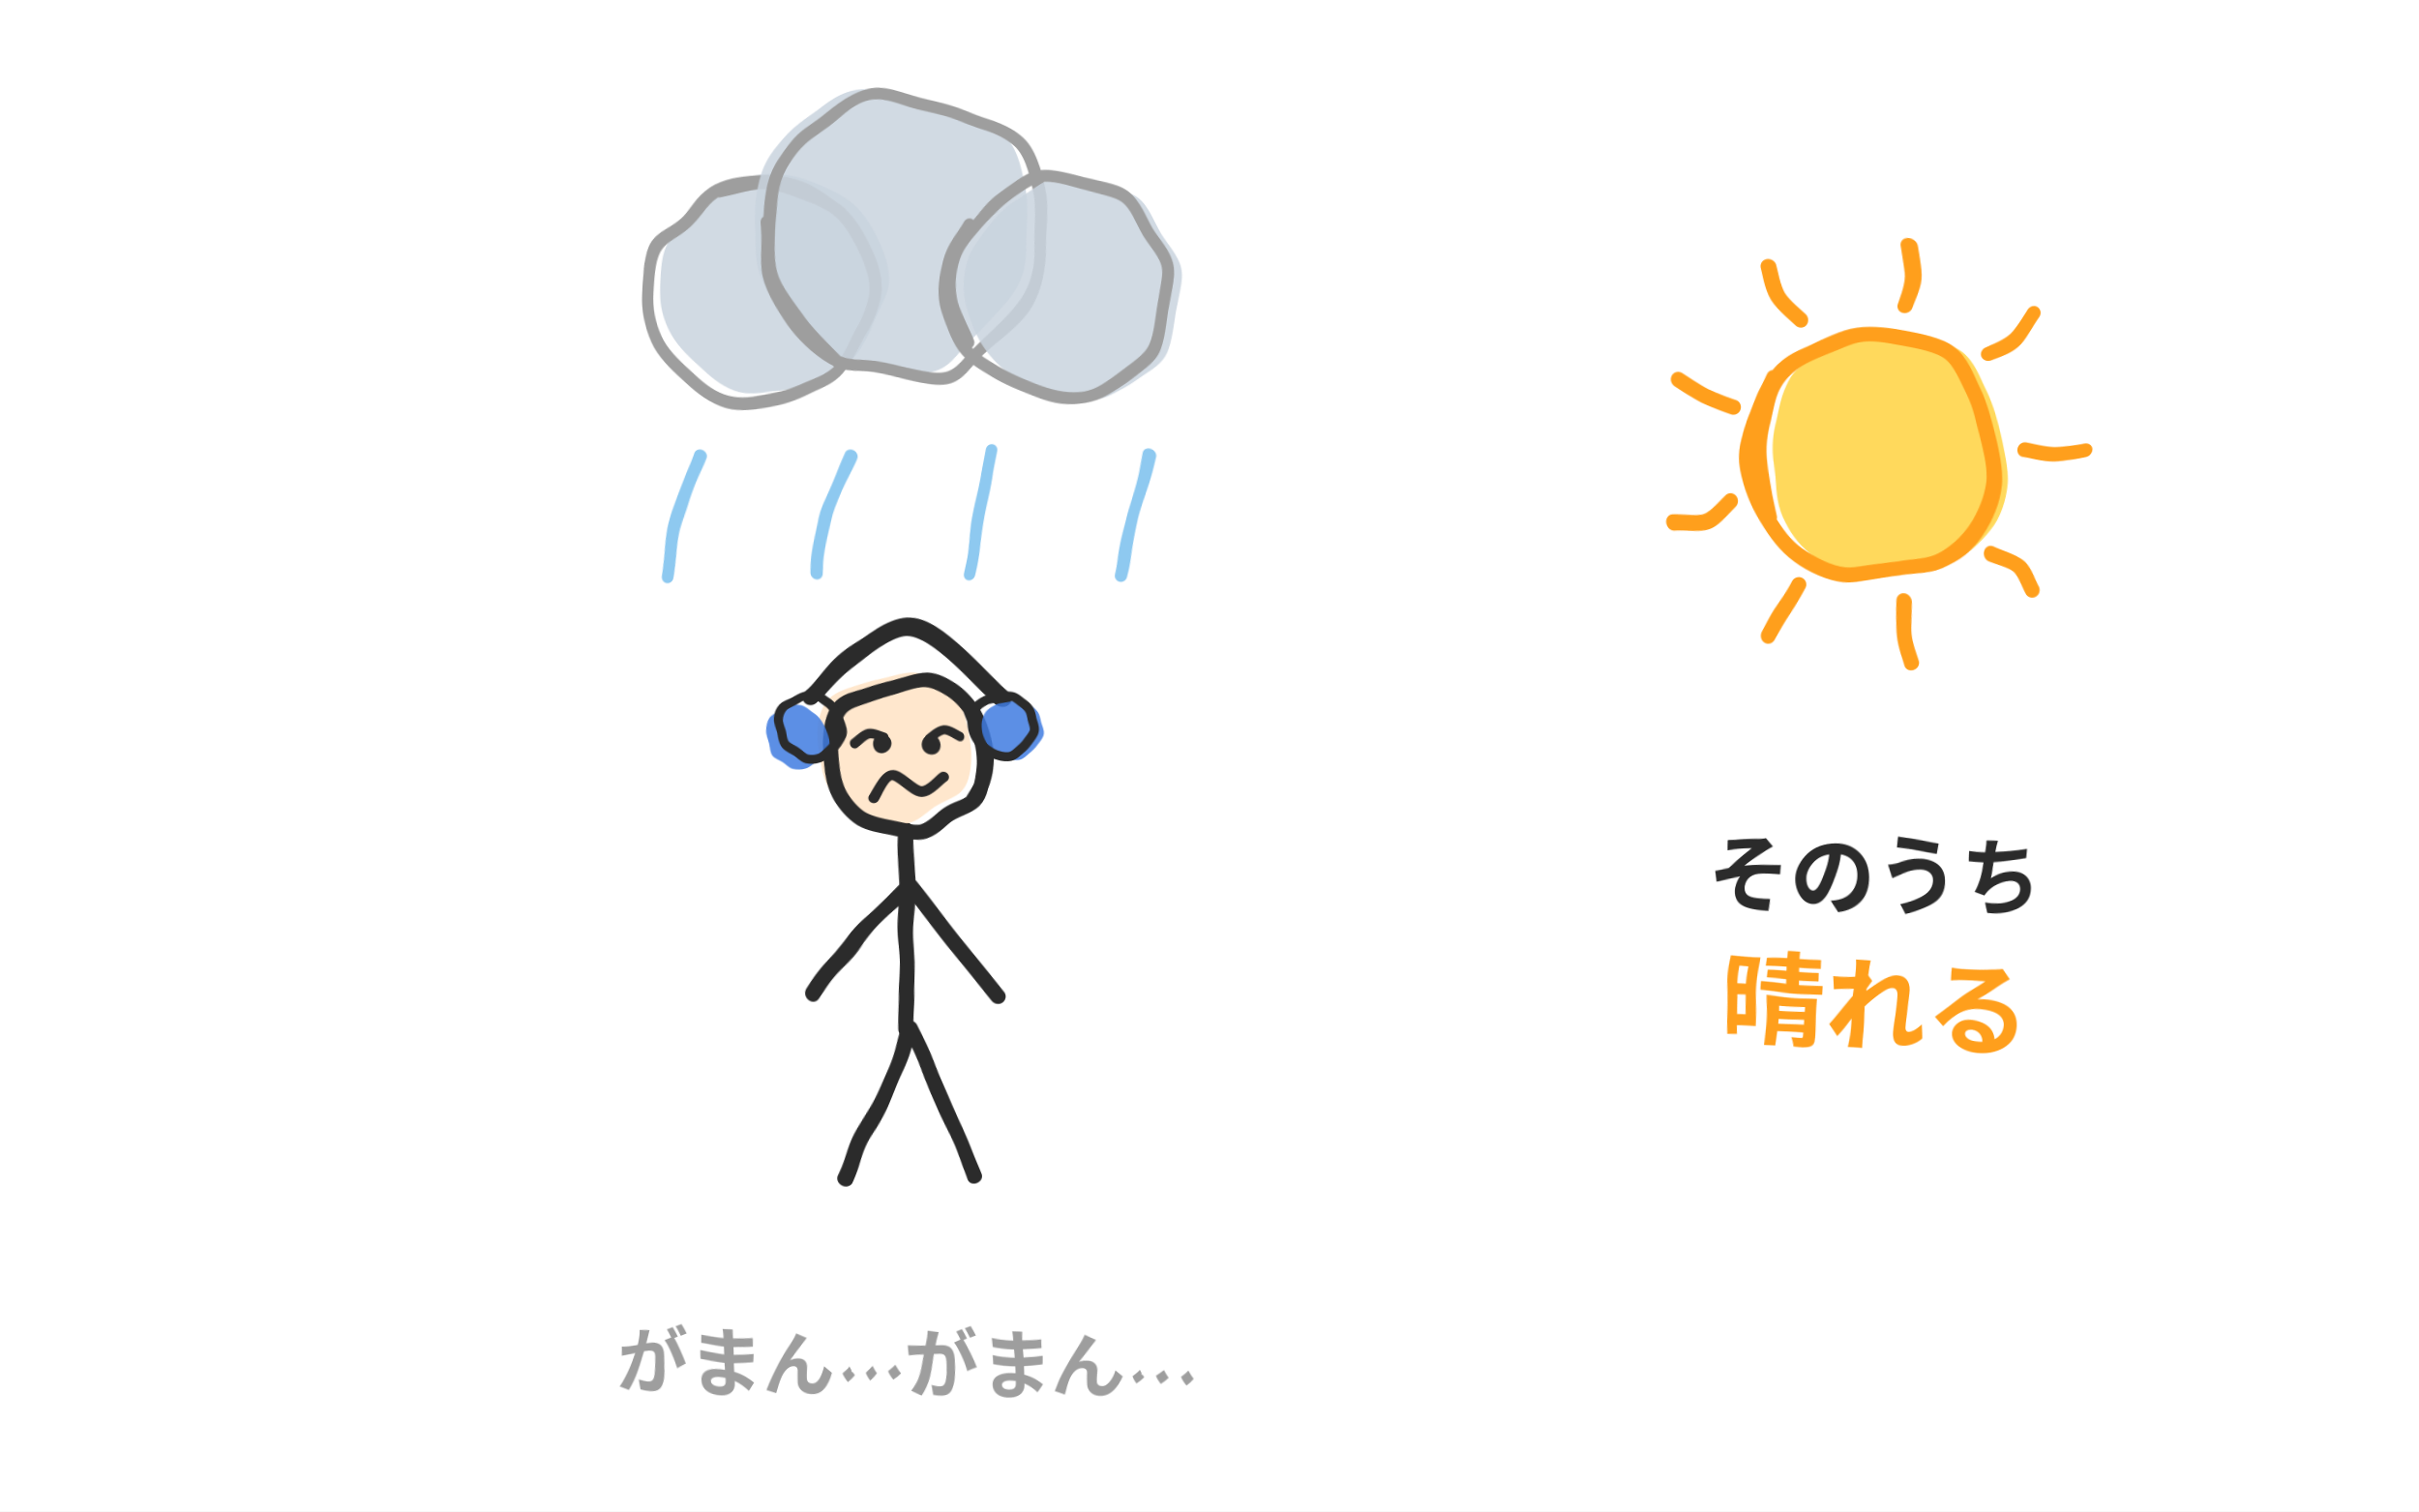
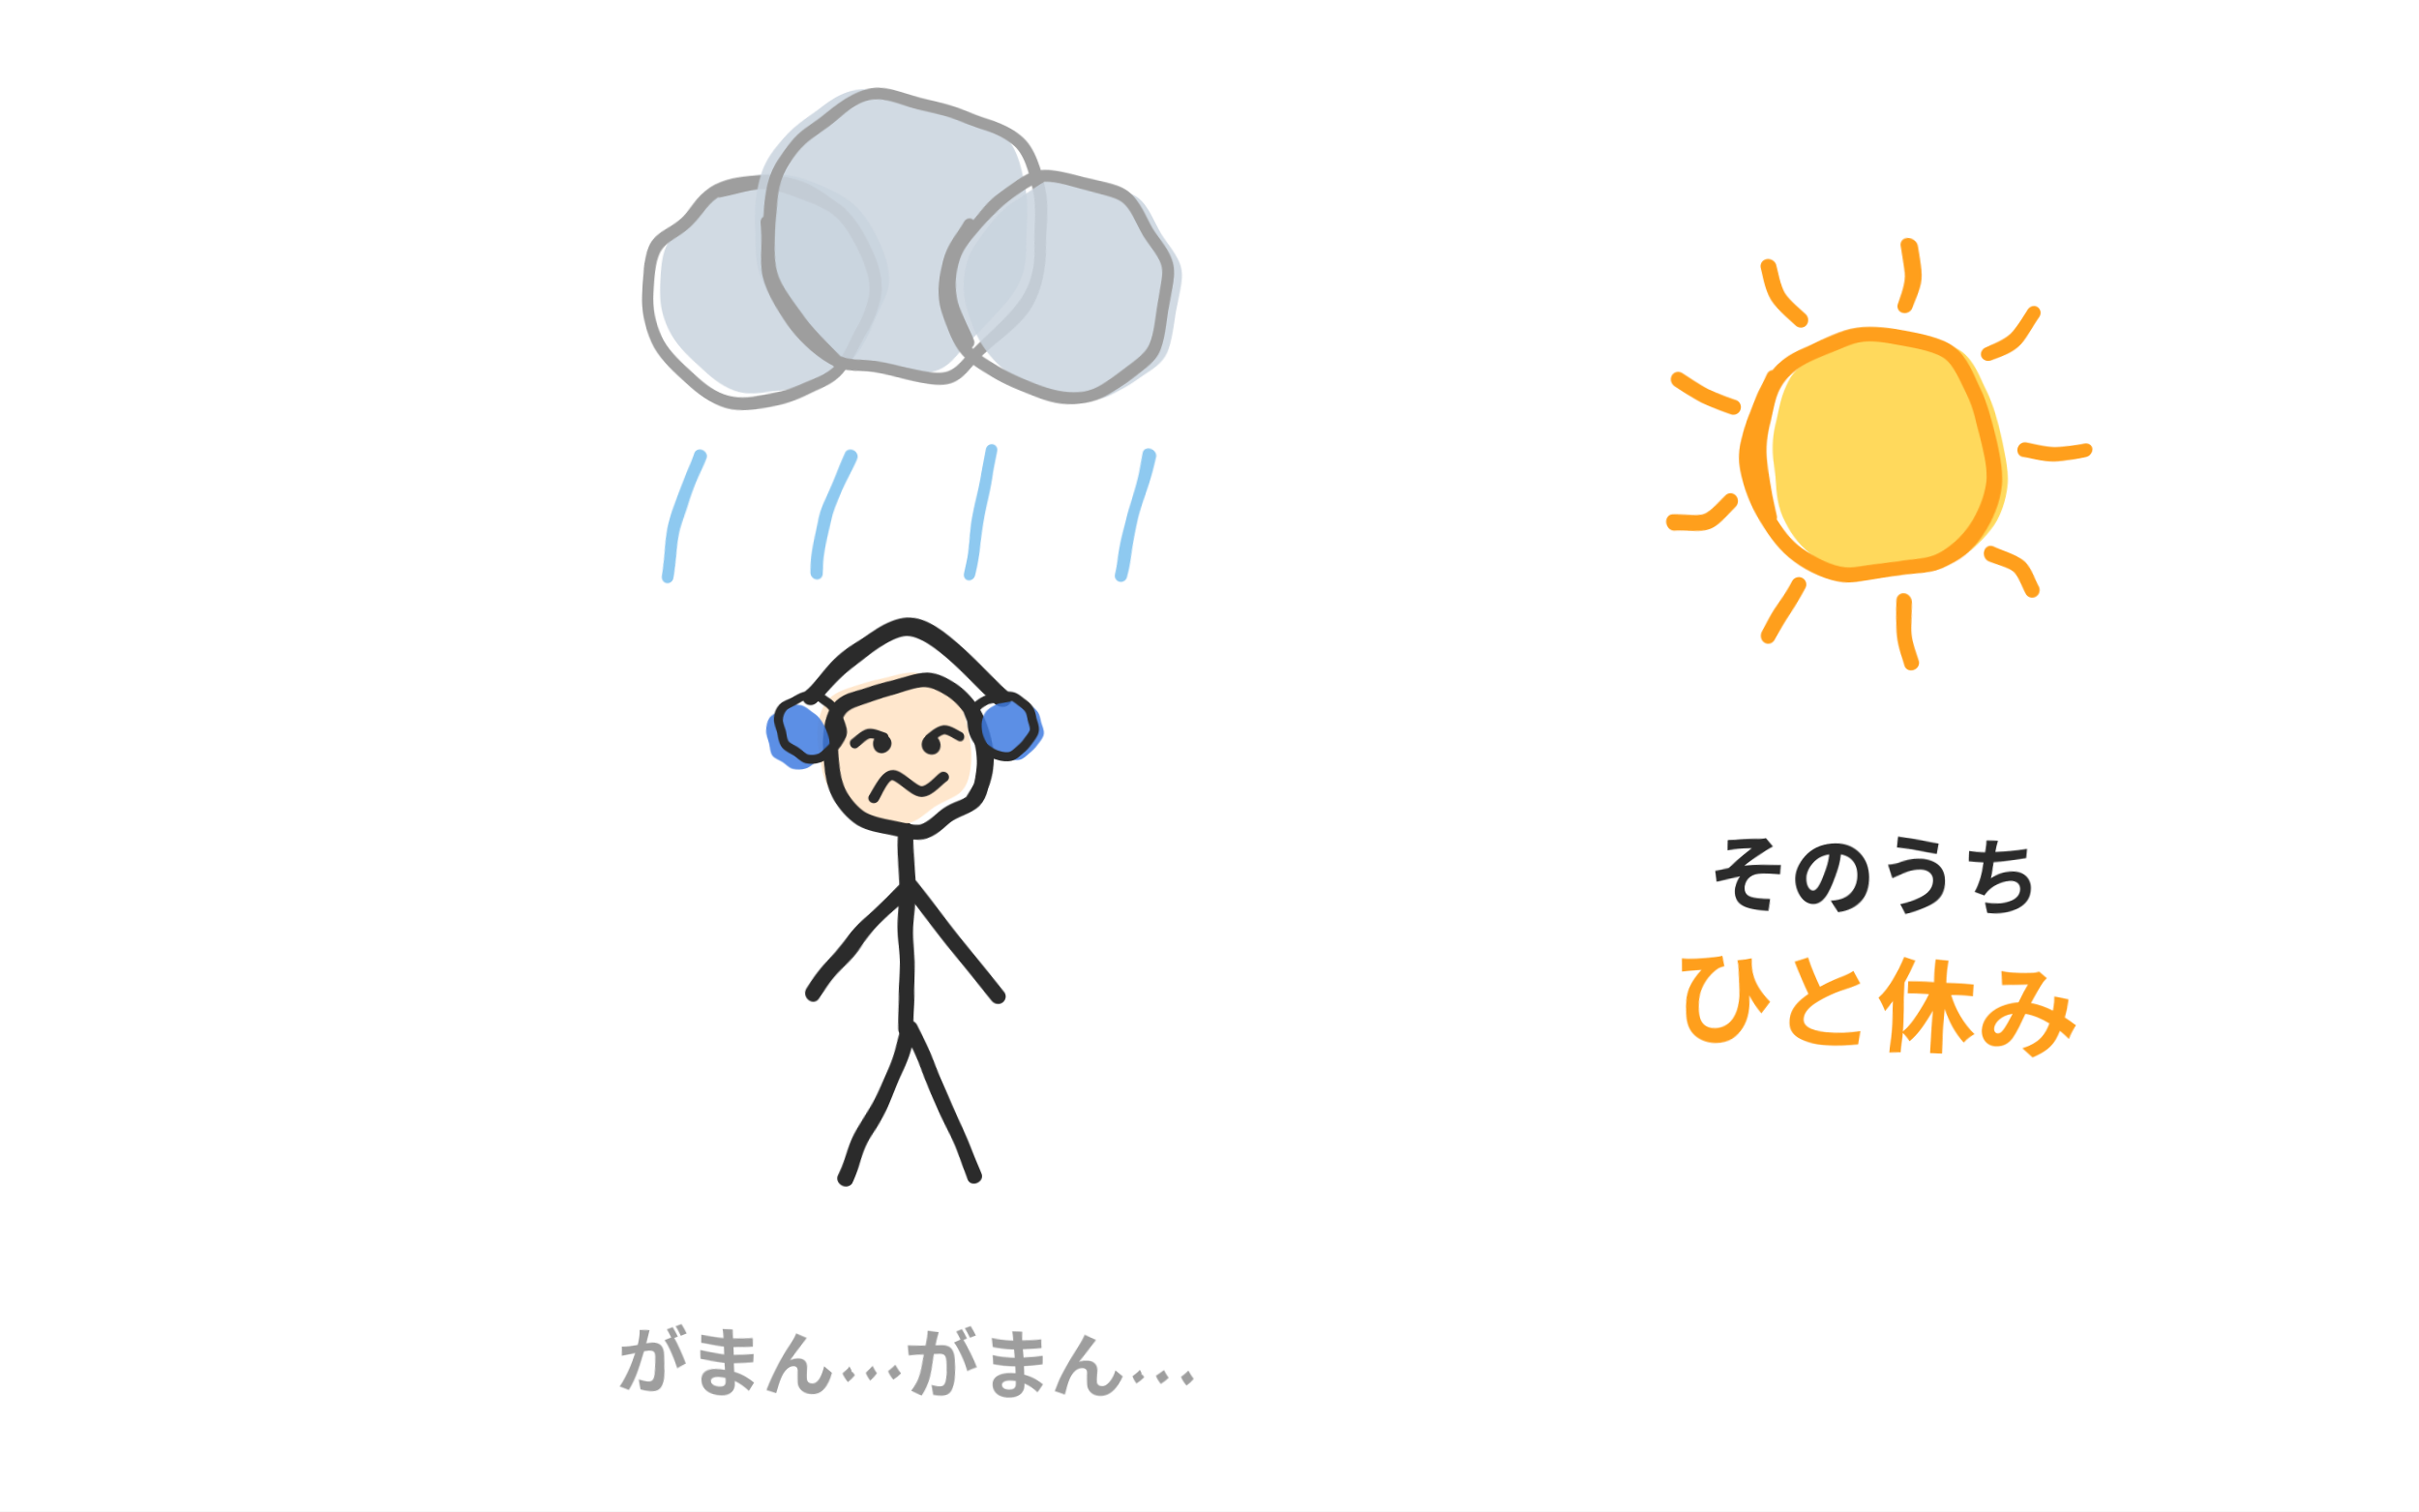
<svg xmlns="http://www.w3.org/2000/svg" viewBox="0 0 800 500" width="800" height="500">
  <defs>
    <filter id="crayon">
      <feTurbulence type="fractalNoise" baseFrequency="0.035" numOctaves="2" seed="30" />
      <feDisplacementMap in="SourceGraphic" scale="3.5" />
    </filter>
  </defs>
  <rect width="800" height="500" fill="#ffffff" />
  <g filter="url(#crayon)">
    <path d="M237.5,63.1 C241.6,61 247,60.3 251.7,60.4 C256.3,60.5 261.1,61.9 265.6,63.6 C270,65.3 274.7,67.4 278.1,70.6 C281.6,73.7 284.3,78.3 286.2,82.7 C288,87.1 289.7,92.3 289.3,96.8 C288.9,101.4 285.8,105.8 283.8,110 C281.9,114.3 280.6,119 277.7,122.4 C274.7,125.7 270.2,128.3 266,130.1 C261.8,131.8 257,132.7 252.3,132.9 C247.7,133.2 242.4,133.3 238.1,131.7 C233.7,130.1 229.8,126.7 226.3,123.4 C222.7,120.2 218.9,116.4 217,112.1 C215.1,107.8 214.6,102.4 214.7,97.6 C214.8,92.7 215.4,87.4 217.4,83.3 C219.5,79.1 223.7,76 227,72.7 C230.4,69.3 233.4,65.1 237.5,63.1Z" fill="#C9D3DE" opacity="0.85" transform="translate(4.3,-2.9)" />
    <path d="M237.5,63.1 C239.9,62.6 247,60.3 251.7,60.4 C256.3,60.5 261.1,61.9 265.6,63.6 C270,65.3 274.7,67.4 278.1,70.6 C281.6,73.7 284.3,78.3 286.2,82.7 C288,87.1 289.7,92.3 289.3,96.8 C288.9,101.4 285.8,105.8 283.8,110 C281.9,114.3 280.6,119 277.7,122.4 C274.7,125.7 270.2,128.3 266,130.1 C261.8,131.8 257,132.7 252.3,132.9 C247.7,133.2 242.4,133.3 238.1,131.7 C233.7,130.1 229.8,126.7 226.3,123.4 C222.7,120.2 218.9,116.4 217,112.1 C215.1,107.8 214.6,102.4 214.7,97.6 C214.8,92.7 215.4,87.4 217.4,83.3 C219.5,79.1 223.7,76.1 227,72.7 C230.3,69.3 233.2,64.9 237.3,62.7 C241.5,60.6 246.9,59.8 251.6,59.8 C256.4,59.7 261.6,60.7 266,62.5 C270.4,64.3 276.2,69.1 278.2,70.5" fill="none" stroke="#9E9E9E" stroke-width="4" stroke-linecap="round" stroke-linejoin="round" />
    <path d="M277.1,119.8 C272,117.1 268.3,111.2 264.7,106.4 C261.1,101.6 257.3,96.6 255.5,91 C253.7,85.4 253.3,78.9 253.8,73 C254.2,67 255.4,60.3 258.2,55.1 C261,49.9 266,45.5 270.7,41.6 C275.4,37.7 280.8,32.7 286.5,31.7 C292.1,30.6 298.9,33.8 304.7,35.1 C310.5,36.3 315.7,37.3 321.2,39.4 C326.7,41.5 333.8,43.4 337.7,47.7 C341.5,52 343,59.2 344.2,65.1 C345.3,71 345.4,77.1 344.5,82.8 C343.7,88.6 341.9,94.4 339.2,99.5 C336.4,104.5 332.4,108.9 328.1,113 C323.8,117.1 319,122.7 313.5,124.3 C308,125.9 301.2,123.3 295.2,122.5 C289.1,121.8 282.2,122.5 277.1,119.8Z" fill="#C9D3DE" opacity="0.85" transform="translate(-4.7,-2)" />
    <path d="M277.1,119.8 C275,117.6 268.3,111.2 264.7,106.4 C261.1,101.6 257.3,96.6 255.5,91 C253.7,85.4 253.3,78.9 253.8,73 C254.2,67 255.4,60.3 258.2,55.1 C261,49.9 266,45.5 270.7,41.6 C275.4,37.7 280.8,32.7 286.5,31.7 C292.1,30.6 298.9,33.8 304.7,35.1 C310.5,36.3 315.7,37.3 321.2,39.4 C326.7,41.5 333.8,43.4 337.7,47.7 C341.5,52 343,59.2 344.2,65.1 C345.3,71 345.4,77.1 344.5,82.8 C343.7,88.6 341.9,94.4 339.2,99.5 C336.4,104.5 332.4,108.9 328.1,113 C323.8,117.1 319,122.7 313.5,124.3 C308,125.9 301.2,123.3 295.2,122.5 C289.1,121.7 282.6,122.1 277.2,119.6 C271.9,117.1 266.8,112.4 263,107.7 C259.2,103 256.2,97.1 254.5,91.3 C252.8,85.5 253.1,75.9 252.9,72.9" fill="none" stroke="#9E9E9E" stroke-width="4" stroke-linecap="round" stroke-linejoin="round" />
    <path d="M320.7,113.8 C318.3,110 316.5,105.5 315.5,101 C314.6,96.6 314,91.4 315,87 C316,82.6 318.6,78.1 321.5,74.6 C324.3,71.1 328.4,68.9 332.1,66.2 C335.9,63.5 339.6,59.2 343.9,58.3 C348.2,57.3 353.3,59.4 357.9,60.5 C362.5,61.5 368,61.9 371.5,64.5 C375.1,67.2 376.8,72.4 379.2,76.4 C381.7,80.3 385.5,84.1 386.4,88.4 C387.3,92.7 385.3,97.6 384.4,102.3 C383.6,106.9 383.5,112.3 381.2,116.3 C378.9,120.3 374.5,123.6 370.5,126.2 C366.4,128.8 361.6,131.4 357,131.9 C352.4,132.5 347.2,130.9 342.8,129.6 C338.3,128.2 333.8,126.5 330.1,123.9 C326.5,121.2 323.2,117.6 320.7,113.8Z" fill="#C9D3DE" opacity="0.85" transform="translate(4.5,0.6)" />
    <path d="M320.7,113.8 C319.9,111.6 316.5,105.5 315.5,101 C314.6,96.6 314,91.4 315,87 C316,82.6 318.6,78.1 321.5,74.6 C324.3,71.1 328.4,68.9 332.1,66.2 C335.9,63.5 339.6,59.2 343.9,58.3 C348.2,57.3 353.3,59.4 357.9,60.5 C362.5,61.5 368,61.9 371.5,64.5 C375.1,67.2 376.8,72.4 379.2,76.4 C381.7,80.3 385.5,84.1 386.4,88.4 C387.3,92.7 385.3,97.6 384.4,102.3 C383.6,106.9 383.5,112.3 381.2,116.3 C378.9,120.3 374.5,123.6 370.5,126.2 C366.4,128.8 361.6,131.4 357,131.9 C352.4,132.5 347.2,130.9 342.8,129.6 C338.3,128.2 334.1,126.3 330.1,123.9 C326.1,121.4 321.6,118.7 318.9,115 C316.1,111.2 314.4,106.1 313.5,101.4 C312.7,96.7 312.8,91.4 313.8,86.8 C314.9,82.1 318.7,75.6 319.7,73.4" fill="none" stroke="#9E9E9E" stroke-width="4" stroke-linecap="round" stroke-linejoin="round" />
    <path d="M231.2,150.3 C230.1,153.6 226.7,163.3 224.8,169.9 C222.9,176.5 220.6,186.6 219.8,189.9" fill="none" stroke="#8EC9F0" stroke-width="4" stroke-linecap="round" stroke-linejoin="round" />
    <path d="M280.9,150.2 C279.6,153.4 275.1,162.9 273.4,169.6 C271.7,176.3 271.2,186.8 270.7,190.2" fill="none" stroke="#8EC9F0" stroke-width="4" stroke-linecap="round" stroke-linejoin="round" />
    <path d="M328.6,149.6 C328,153 326.1,163.2 324.8,170 C323.6,176.7 321.5,186.8 320.8,190.2" fill="none" stroke="#8EC9F0" stroke-width="4" stroke-linecap="round" stroke-linejoin="round" />
    <path d="M379.6,149.9 C378.8,153.2 376.4,163.3 374.9,170 C373.3,176.7 371.1,186.7 370.3,190.1" fill="none" stroke="#8EC9F0" stroke-width="4" stroke-linecap="round" stroke-linejoin="round" />
    <path d="M300.3,275.2 C300.2,278.8 299.8,289.6 299.8,296.8 C299.7,304 300.2,311.2 300.1,318.4 C300,325.6 299.2,336.4 299,340" fill="none" stroke="#2B2B2B" stroke-width="5" stroke-linecap="round" stroke-linejoin="round" />
    <path d="M299.9,340 C298.3,344.2 293.4,356.8 290,365.1 C286.7,373.5 281.4,385.9 279.7,390.1" fill="none" stroke="#2B2B2B" stroke-width="5" stroke-linecap="round" stroke-linejoin="round" />
    <path d="M300.6,339.7 C302.5,343.8 308.3,356 311.9,364.3 C315.5,372.5 320.5,385.1 322.3,389.2" fill="none" stroke="#2B2B2B" stroke-width="5" stroke-linecap="round" stroke-linejoin="round" />
    <path d="M300.1,293.3 C297.4,296.2 289.2,304.7 284,310.6 C278.9,316.6 271.6,325.9 269.1,329" fill="none" stroke="#2B2B2B" stroke-width="5" stroke-linecap="round" stroke-linejoin="round" />
    <path d="M300.7,292.6 C303.1,295.7 310.3,305.1 315.2,311.3 C320.1,317.5 327.6,326.6 330.1,329.7" fill="none" stroke="#2B2B2B" stroke-width="5" stroke-linecap="round" stroke-linejoin="round" />
    <path d="M321.8,235.6 C323.5,238.4 324.5,241.9 325,245.1 C325.6,248.4 325.5,251.8 325,255.1 C324.5,258.4 323.8,262.3 321.8,264.7 C319.8,267.2 315.9,268 313.1,269.8 C310.3,271.7 308,275 305,275.7 C302,276.4 298.3,275 295,274.3 C291.8,273.6 288.3,273.1 285.5,271.5 C282.8,269.8 280.4,266.9 278.6,264.1 C276.9,261.4 275.7,258.1 275,254.9 C274.3,251.6 273.8,248 274.3,244.8 C274.8,241.5 276,237.6 278.1,235.2 C280.1,232.7 283.9,231.5 286.8,230 C289.7,228.5 292.3,227.4 295.4,226.4 C298.5,225.3 302.1,223.6 305.3,223.9 C308.5,224.2 312,226.3 314.7,228.2 C317.5,230.2 320.1,232.7 321.8,235.6Z" fill="#FFE3C4" opacity="0.85" transform="translate(-4.1,-2.7)" />
    <path d="M321.8,235.6 C322.4,237.2 324.5,241.9 325,245.1 C325.6,248.4 325.5,251.8 325,255.1 C324.5,258.4 323.8,262.3 321.8,264.7 C319.8,267.2 315.9,268 313.1,269.8 C310.3,271.7 308,275 305,275.7 C302,276.4 298.3,275 295,274.3 C291.8,273.6 288.3,273.1 285.5,271.5 C282.8,269.8 280.4,266.9 278.6,264.1 C276.9,261.4 275.7,258.1 275,254.9 C274.3,251.6 273.8,248 274.3,244.8 C274.8,241.5 276,237.6 278.1,235.2 C280.1,232.7 283.9,231.5 286.8,230 C289.7,228.5 292.3,227.4 295.4,226.4 C298.5,225.3 302.1,223.6 305.3,223.9 C308.5,224.2 311.9,226.3 314.7,228.2 C317.5,230.2 320,232.7 321.9,235.5 C323.7,238.3 325.1,241.7 325.7,245 C326.4,248.3 326.3,252 325.7,255.2 C325,258.5 322.4,263.1 321.7,264.7" fill="none" stroke="#2B2B2B" stroke-width="5" stroke-linecap="round" stroke-linejoin="round" />
    <circle cx="291.4" cy="245.7" r="3.15" fill="#2B2B2B" />
    <circle cx="308.5" cy="246.9" r="3.15" fill="#2B2B2B" />
    <path d="M289.6,264.6 C290.5,263.3 292.6,257.3 295.2,256.9 C297.7,256.4 302,261.8 304.8,261.9 C307.7,261.9 310.9,257.9 312.1,257.1" fill="none" stroke="#2B2B2B" stroke-width="3.5" stroke-linecap="round" stroke-linejoin="round" />
    <path d="M268.4,230.5 C273.5,226.5 288.7,206.6 299.2,206.6 C309.7,206.6 325.8,226.7 331.1,230.7" fill="none" stroke="#2B2B2B" stroke-width="6" stroke-linecap="round" stroke-linejoin="round" />
    <path d="M278.4,241.9 C278.2,243.1 277.1,244.3 276.3,245.4 C275.5,246.4 274.5,247.1 273.5,247.9 C272.5,248.7 271.4,249.8 270.2,250.1 C269,250.5 267.4,250.6 266.1,250.3 C264.9,250 263.9,248.8 262.8,248.1 C261.7,247.4 260.1,246.9 259.4,245.9 C258.7,244.9 258.7,243.4 258.5,242.1 C258.2,240.8 257.6,239.4 257.8,238.1 C257.9,236.9 258.5,235.4 259.3,234.4 C260.1,233.4 261.5,232.8 262.6,232.1 C263.7,231.4 264.7,230.5 265.9,230.2 C267.1,229.8 268.6,229.7 269.8,230 C271,230.4 272.1,231.3 273.1,232.1 C274.1,232.8 275.2,233.5 275.9,234.5 C276.7,235.5 277.3,236.7 277.7,237.9 C278.1,239.2 278.6,240.7 278.4,241.9Z" fill="#3F7BE0" opacity="0.85" transform="translate(-4.5,3.5)" />
    <path d="M278.4,241.9 C278.2,243.1 277.1,244.3 276.3,245.4 C275.5,246.4 274.5,247.1 273.5,247.9 C272.5,248.7 271.4,249.8 270.2,250.1 C269,250.5 267.4,250.6 266.1,250.3 C264.9,250 263.9,248.8 262.8,248.1 C261.7,247.4 260.1,246.9 259.4,245.9 C258.7,244.9 258.7,243.4 258.5,242.1 C258.2,240.8 257.6,239.4 257.8,238.1 C257.9,236.9 258.5,235.4 259.3,234.4 C260.1,233.4 261.5,232.8 262.6,232.1 C263.7,231.4 264.7,230.5 265.9,230.2 C267.1,229.8 268.6,229.7 269.8,230 C271,230.4 272.1,231.3 273.1,232.1 C274.1,232.8 275.2,233.5 275.9,234.5 C276.7,235.5 277.3,236.7 277.7,237.9 C278.1,239.2 278.6,240.7 278.4,241.9Z" fill="none" stroke="#2B2B2B" stroke-width="3" stroke-linecap="round" stroke-linejoin="round" />
    <path d="M326.4,231.9 C327.5,231.3 328.8,231 330,230.7 C331.3,230.3 332.7,229.6 333.9,229.8 C335.1,229.9 336.3,231 337.3,231.8 C338.4,232.6 339.4,233.4 340.1,234.4 C340.8,235.4 341.1,236.7 341.4,238 C341.8,239.2 342.5,240.7 342.3,241.9 C342.1,243.1 341,244.3 340.2,245.3 C339.4,246.4 338.5,247.2 337.5,248 C336.5,248.8 335.4,249.9 334.2,250.2 C333,250.5 331.4,250.3 330.2,249.9 C328.9,249.6 327.7,248.9 326.7,248.2 C325.6,247.5 324.6,246.6 323.9,245.6 C323.2,244.6 322.7,243.3 322.4,242 C322.2,240.8 322.1,239.5 322.3,238.2 C322.5,237 322.9,235.6 323.6,234.5 C324.3,233.5 325.4,232.6 326.4,231.9Z" fill="#3F7BE0" opacity="0.85" transform="translate(3.1,1.1)" />
    <path d="M326.4,231.9 C327.5,231.3 328.8,231 330,230.7 C331.3,230.3 332.7,229.6 333.9,229.8 C335.1,229.9 336.3,231 337.3,231.8 C338.4,232.6 339.4,233.4 340.1,234.4 C340.8,235.4 341.1,236.7 341.4,238 C341.8,239.2 342.5,240.7 342.3,241.9 C342.1,243.1 341,244.3 340.2,245.3 C339.4,246.4 338.5,247.2 337.5,248 C336.5,248.8 335.4,249.9 334.2,250.2 C333,250.5 331.4,250.3 330.2,249.9 C328.9,249.6 327.7,248.9 326.7,248.2 C325.6,247.5 324.6,246.6 323.9,245.6 C323.2,244.6 322.7,243.3 322.4,242 C322.2,240.8 322.1,239.5 322.3,238.2 C322.5,237 322.9,235.6 323.6,234.5 C324.3,233.5 325.4,232.6 326.4,231.9Z" fill="none" stroke="#2B2B2B" stroke-width="3" stroke-linecap="round" stroke-linejoin="round" />
    <path d="M282,245.4 C282.8,244.9 285.3,242.7 287,242.4 C288.7,242.1 291.2,243.3 292,243.5" fill="none" stroke="#2B2B2B" stroke-width="3" stroke-linecap="round" stroke-linejoin="round" />
    <path d="M308,245 C308.8,244.6 311.3,242.4 313,242.2 C314.7,242.1 317.2,243.9 318,244.2" fill="none" stroke="#2B2B2B" stroke-width="3" stroke-linecap="round" stroke-linejoin="round" />
    <text x="300" y="460" font-family="'Comic Sans MS','Segoe Print','Chalkboard SE','Marker Felt','Hiragino Maru Gothic ProN','Yu Gothic',cursive" font-size="24" font-weight="700" fill="#9E9E9E" text-anchor="middle" transform="rotate(0.6 300 460)">がまん…がまん…</text>
    <path d="M670,149.2 C671.7,149.5 676.7,150.9 680,150.9 C683.3,150.9 688.3,149.7 690,149.4" fill="none" stroke="#FF9F1C" stroke-width="5" stroke-linecap="round" stroke-linejoin="round" />
    <path d="M657.9,182.6 C659.5,183.4 664.8,184.8 667.3,187 C669.8,189.2 671.9,194.5 672.8,195.9" fill="none" stroke="#FF9F1C" stroke-width="5" stroke-linecap="round" stroke-linejoin="round" />
    <path d="M629.8,199 C629.7,200.8 628.6,206 629,209.3 C629.3,212.7 631.3,217.4 631.8,219" fill="none" stroke="#FF9F1C" stroke-width="5" stroke-linecap="round" stroke-linejoin="round" />
    <path d="M594.6,193.1 C593.8,194.6 591.8,199.1 590.2,202.1 C588.6,205 585.9,209.2 585,210.6" fill="none" stroke="#FF9F1C" stroke-width="5" stroke-linecap="round" stroke-linejoin="round" />
    <path d="M572.6,166 C571.2,167.1 567.4,171.1 564.3,172.3 C561.2,173.5 555.7,173.1 554,173.3" fill="none" stroke="#FF9F1C" stroke-width="5" stroke-linecap="round" stroke-linejoin="round" />
    <path d="M572.6,134 C571.1,133.4 566.3,131.8 563.3,130.4 C560.3,128.9 556,126 554.6,125.1" fill="none" stroke="#FF9F1C" stroke-width="5" stroke-linecap="round" stroke-linejoin="round" />
    <path d="M595.9,106.2 C594.7,105 590.4,101.6 588.7,98.8 C587,95.9 586.2,90.6 585.7,89" fill="none" stroke="#FF9F1C" stroke-width="5" stroke-linecap="round" stroke-linejoin="round" />
    <path d="M629.7,100.9 C630.1,99.3 631.9,94.6 632.1,91.2 C632.3,87.9 631.2,82.6 631,80.9" fill="none" stroke="#FF9F1C" stroke-width="5" stroke-linecap="round" stroke-linejoin="round" />
    <path d="M657.8,117.2 C659.2,116.4 664.1,114.4 666.6,112.1 C669,109.9 671.7,105.3 672.7,103.9" fill="none" stroke="#FF9F1C" stroke-width="5" stroke-linecap="round" stroke-linejoin="round" />
    <path d="M584.9,170.8 C582.9,166.1 582.7,160.5 582.3,155.4 C581.9,150.4 581.8,145.4 582.6,140.5 C583.5,135.5 584.4,129.6 587.3,125.5 C590.2,121.5 595.5,118.8 600,116.4 C604.5,113.9 609.4,111.5 614.4,110.8 C619.3,110 624.6,110.9 629.7,111.9 C634.8,112.9 640.9,113.8 644.8,116.8 C648.8,119.9 651.3,125.6 653.4,130.2 C655.5,134.8 656.4,139.7 657.4,144.6 C658.4,149.6 660,154.9 659.4,160 C658.7,165.1 656.8,171.1 653.7,175.2 C650.6,179.4 645.4,182.7 640.7,184.9 C636,187.1 630.7,187.6 625.5,188.4 C620.4,189.3 614.9,190.7 609.8,190 C604.7,189.2 598.9,186.9 594.8,183.7 C590.6,180.5 587,175.5 584.9,170.8Z" fill="#FFD23F" opacity="0.85" transform="translate(4.4,-0.1)" />
    <path d="M584.9,170.8 C584.5,168.2 582.7,160.5 582.3,155.4 C581.9,150.4 581.8,145.4 582.6,140.5 C583.5,135.5 584.4,129.6 587.3,125.5 C590.2,121.5 595.5,118.8 600,116.4 C604.5,113.9 609.4,111.5 614.4,110.8 C619.3,110 624.6,110.9 629.7,111.9 C634.8,112.9 640.9,113.8 644.8,116.8 C648.8,119.9 651.3,125.6 653.4,130.2 C655.5,134.8 656.4,139.7 657.4,144.6 C658.4,149.6 660,154.9 659.4,160 C658.7,165.1 656.8,171.1 653.7,175.2 C650.6,179.4 645.4,182.7 640.7,184.9 C636,187.1 630.7,187.6 625.5,188.4 C620.4,189.3 614.9,190.7 609.8,190 C604.7,189.2 599,186.8 594.8,183.7 C590.5,180.6 586.9,175.9 584.2,171.2 C581.6,166.6 579.6,161.2 578.8,155.9 C578.1,150.7 578.4,144.9 579.7,139.7 C581,134.6 585.5,127.5 586.7,125.1" fill="none" stroke="#FF9F1C" stroke-width="5" stroke-linecap="round" stroke-linejoin="round" />
    <text x="620" y="300" font-family="'Comic Sans MS','Segoe Print','Chalkboard SE','Marker Felt','Hiragino Maru Gothic ProN','Yu Gothic',cursive" font-size="28" font-weight="700" fill="#2B2B2B" text-anchor="middle" transform="rotate(1 620 300)">そのうち</text>
-     <text x="620" y="345" font-family="'Comic Sans MS','Segoe Print','Chalkboard SE','Marker Felt','Hiragino Maru Gothic ProN','Yu Gothic',cursive" font-size="34" font-weight="700" fill="#FF9F1C" text-anchor="middle" transform="rotate(2.8 620 345)">晴れる</text>
+     <text x="620" y="345" font-family="'Comic Sans MS','Segoe Print','Chalkboard SE','Marker Felt','Hiragino Maru Gothic ProN','Yu Gothic',cursive" font-size="34" font-weight="700" fill="#FF9F1C" text-anchor="middle" transform="rotate(2.8 620 345)">ひと休み</text>
  </g>
</svg>
